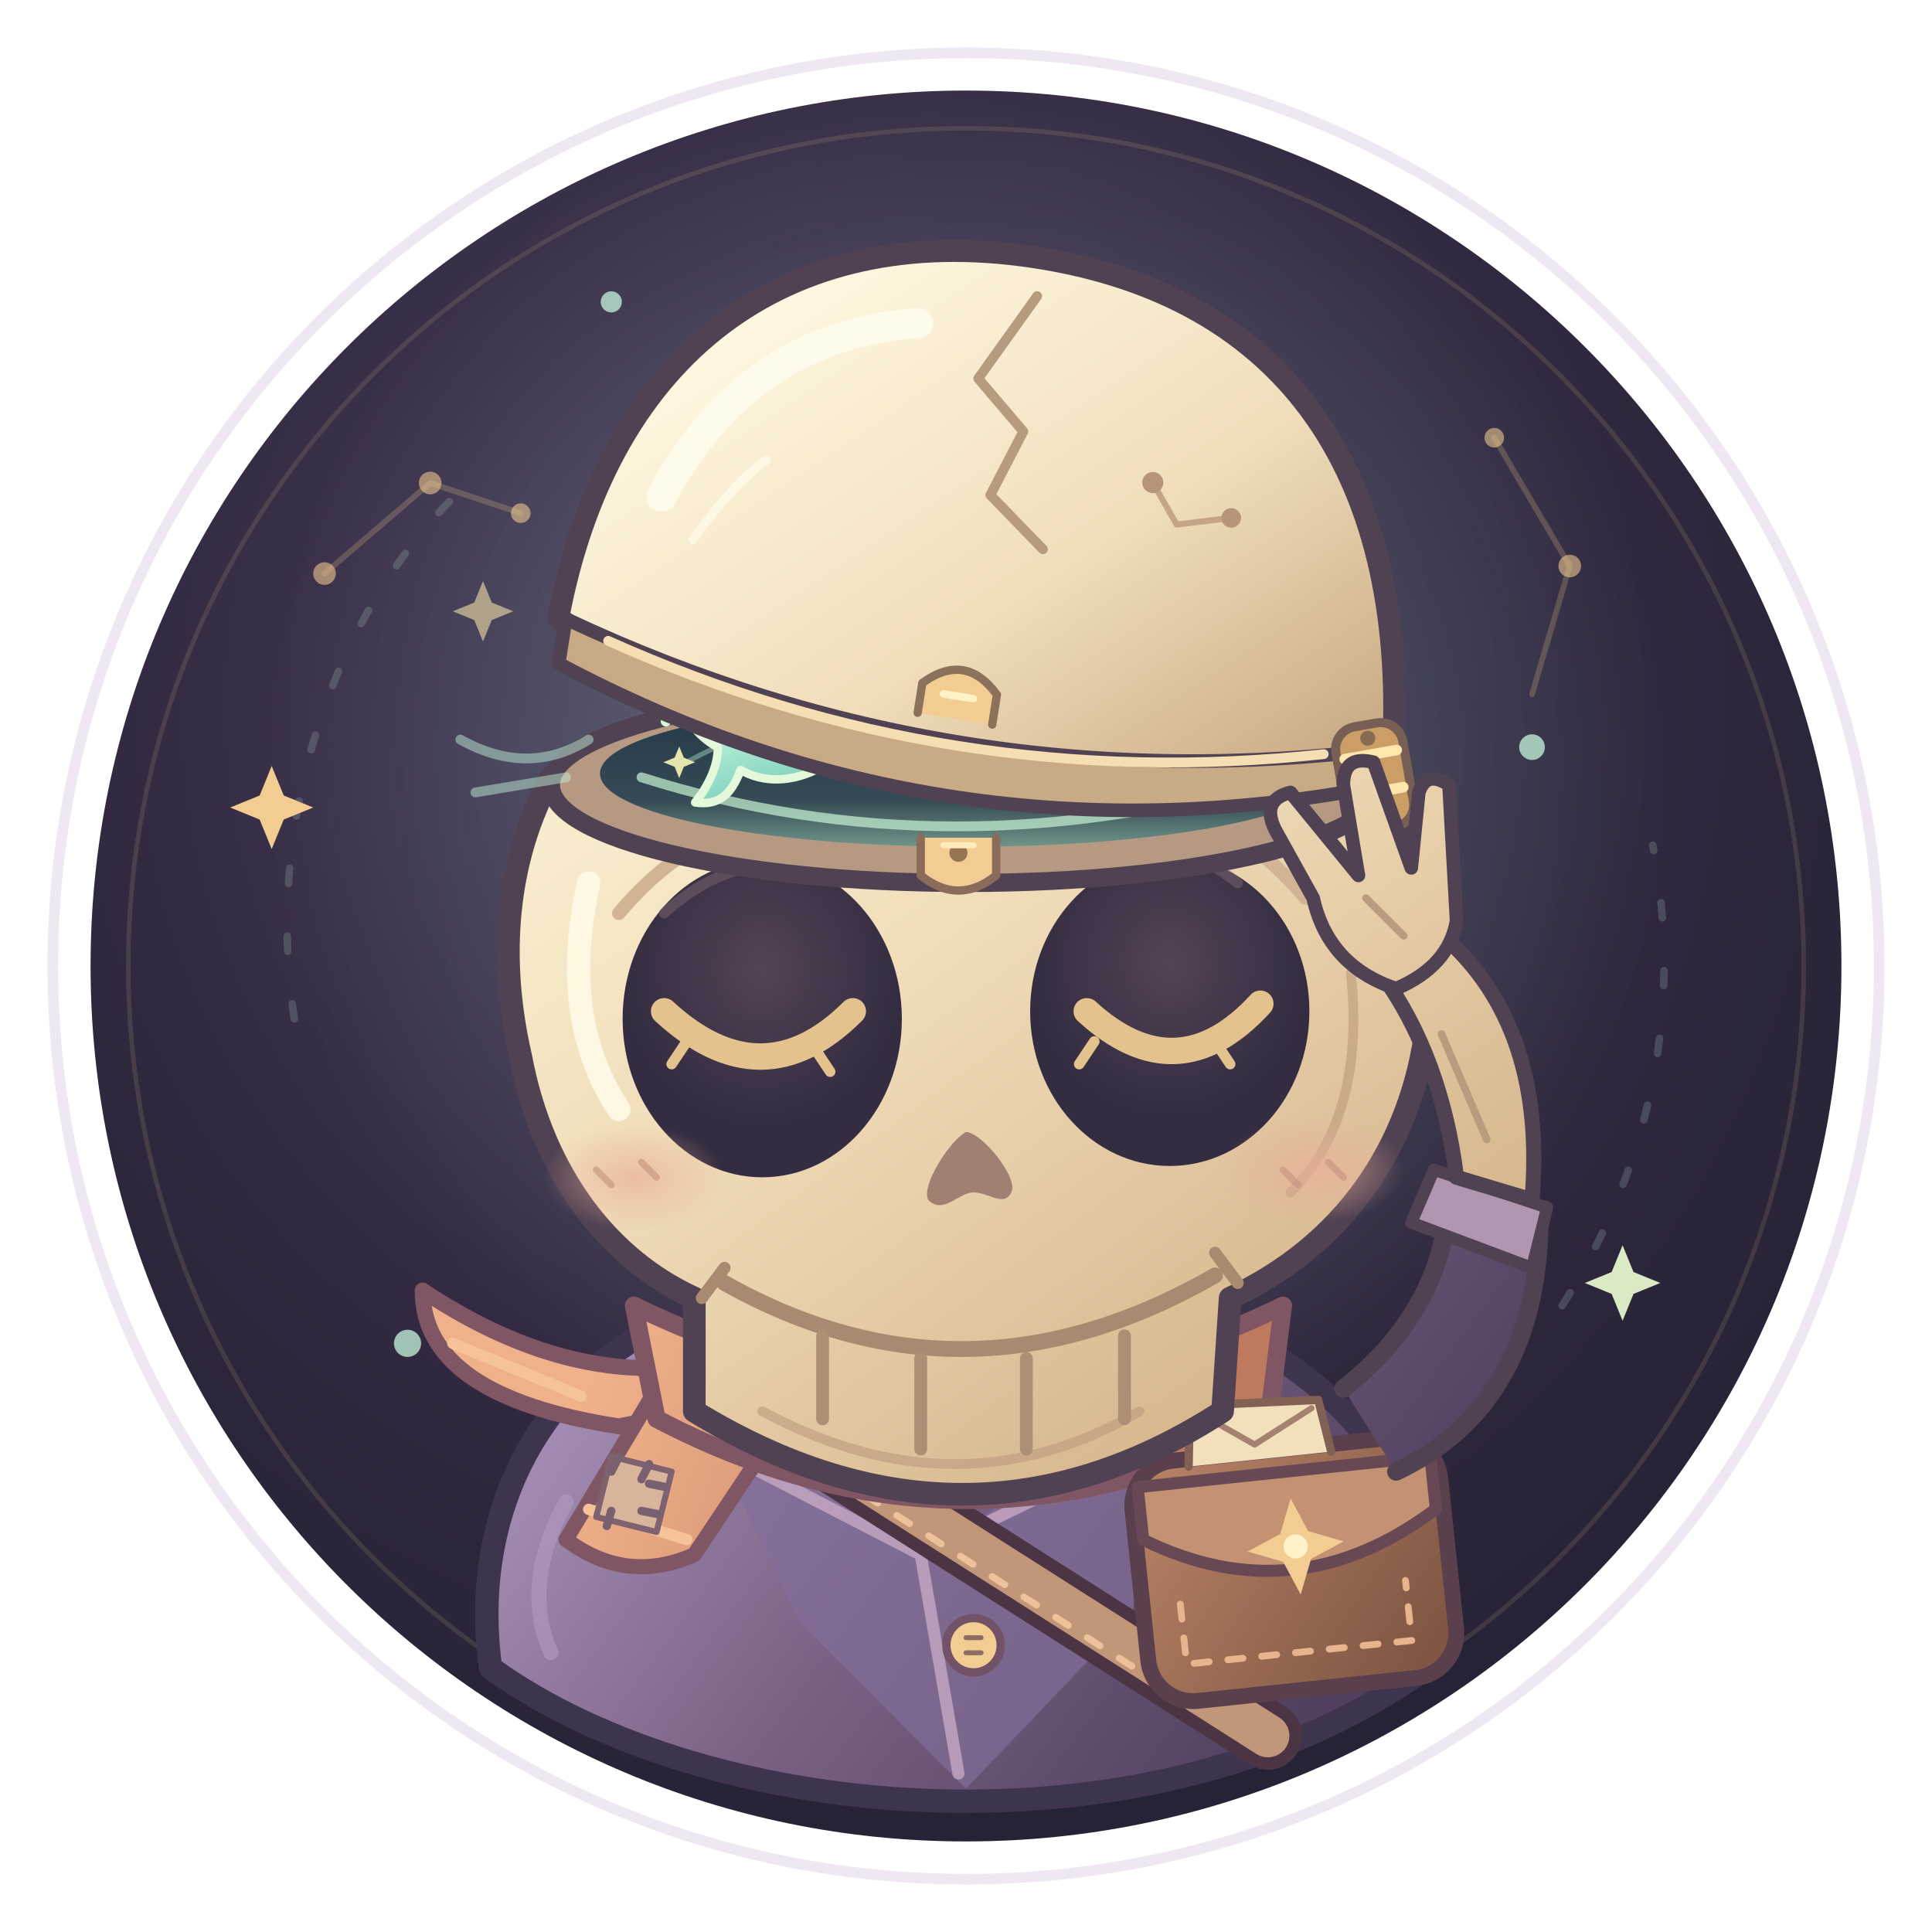
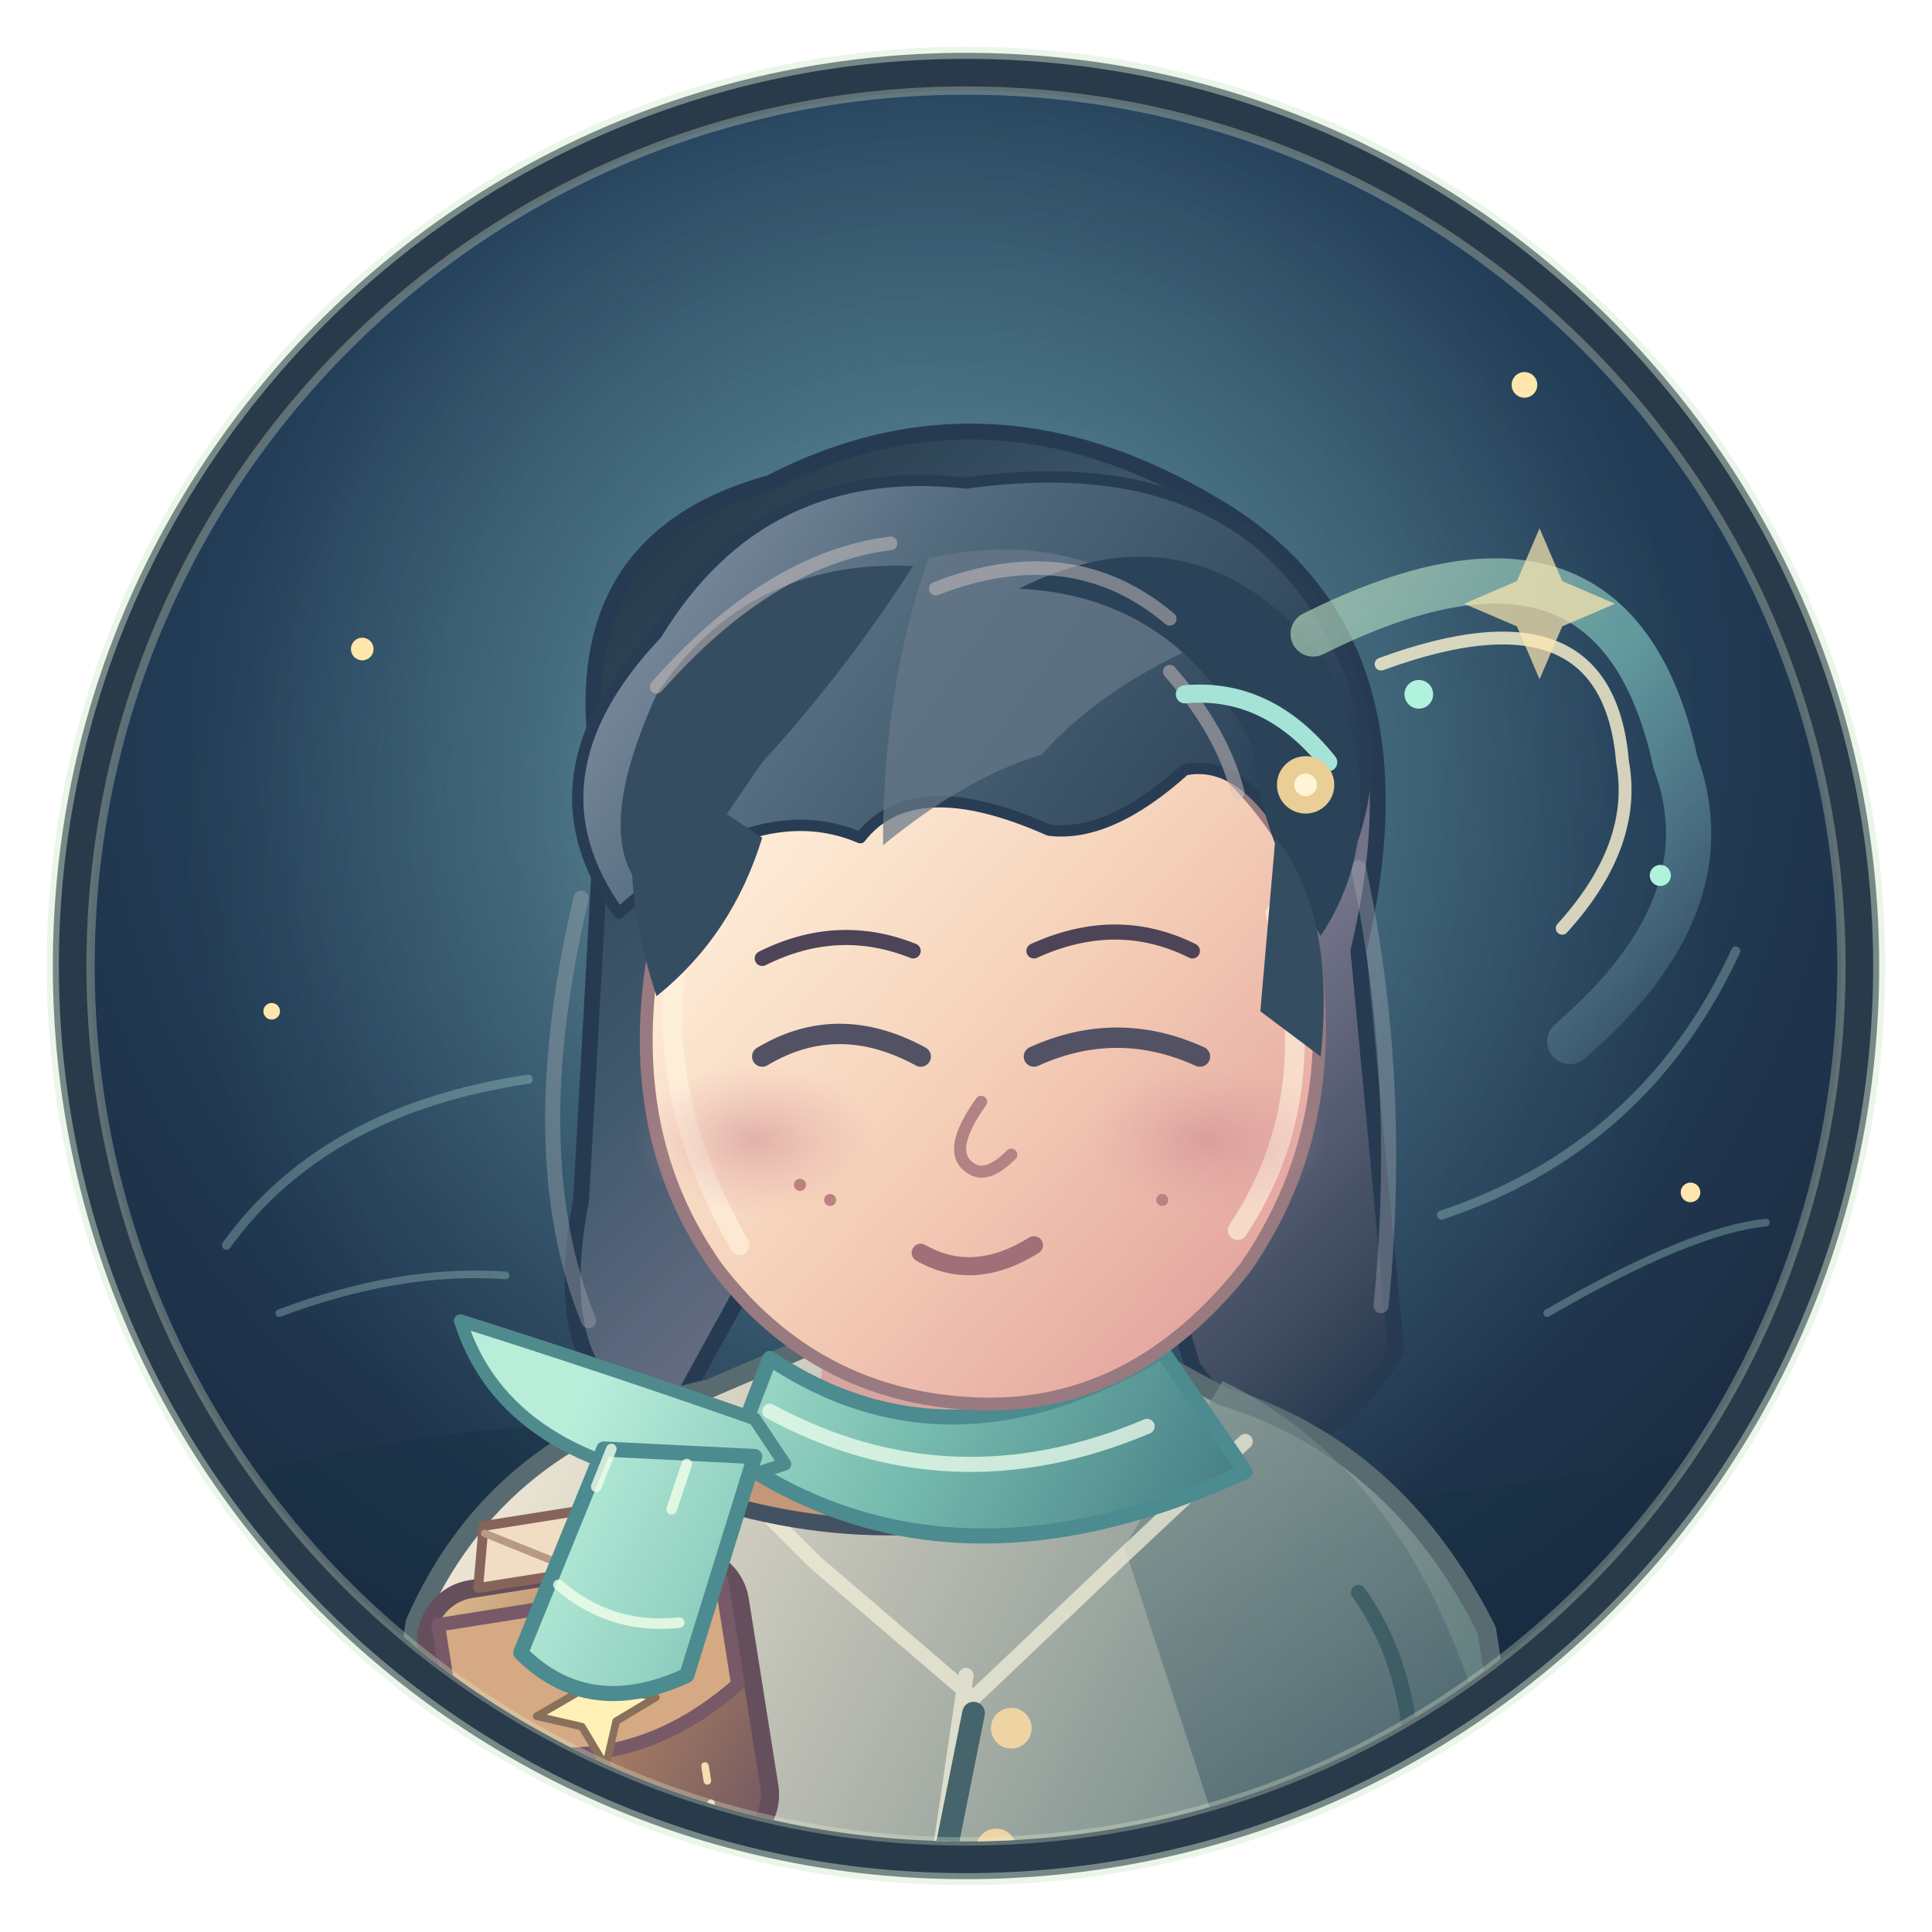
- <svg xmlns="http://www.w3.org/2000/svg" viewBox="0 0 256 256" width="256" height="256" fill="none" role="img" aria-labelledby="title desc">
+ <svg xmlns="http://www.w3.org/2000/svg" width="256" height="256" viewBox="0 0 256 256" role="img" aria-labelledby="title desc">
  <defs>
-     <radialGradient id="bg" cx=".44" cy=".35" r=".8">
-       <stop stop-color="#554363" />
-       <stop offset=".57" stop-color="#30283e" />
-       <stop offset="1" stop-color="#201f30" />
+     <radialGradient id="bg" cx=".48" cy=".35" r=".74">
+       <stop stop-color="#48768a" />
+       <stop offset=".53" stop-color="#243f59" />
+       <stop offset="1" stop-color="#172337" />
    </radialGradient>
    <radialGradient id="aura">
-       <stop stop-color="#b6f4d5" stop-opacity=".28" />
-       <stop offset=".6" stop-color="#8bdecc" stop-opacity=".12" />
-       <stop offset="1" stop-color="#8bdecc" stop-opacity="0" />
+       <stop stop-color="#d3f6df" stop-opacity=".43" />
+       <stop offset=".57" stop-color="#a4e4d7" stop-opacity=".14" />
+       <stop offset="1" stop-color="#b8f4ed" stop-opacity="0" />
    </radialGradient>
-     <linearGradient id="bone" x1="78" y1="66" x2="166" y2="186" gradientUnits="userSpaceOnUse">
-       <stop stop-color="#fff6dc" />
-       <stop offset=".48" stop-color="#f1dfbb" />
-       <stop offset="1" stop-color="#d6b68d" />
+     <linearGradient id="hair" x1="72" y1="74" x2="184" y2="185" gradientUnits="userSpaceOnUse">
+       <stop stop-color="#223747" />
+       <stop offset=".35" stop-color="#3f586c" />
+       <stop offset=".67" stop-color="#74748a" />
+       <stop offset="1" stop-color="#26384c" />
    </linearGradient>
-     <linearGradient id="capBone" x1="102" y1="43" x2="164" y2="110" gradientUnits="userSpaceOnUse">
-       <stop stop-color="#fff8e2" />
-       <stop offset=".58" stop-color="#f0ddba" />
-       <stop offset="1" stop-color="#cbae87" />
+     <linearGradient id="fringe" x1="90" y1="67" x2="164" y2="119" gradientUnits="userSpaceOnUse">
+       <stop stop-color="#808da0" />
+       <stop offset=".34" stop-color="#526b7d" />
+       <stop offset="1" stop-color="#293f56" />
    </linearGradient>
-     <linearGradient id="coat" x1="84" y1="176" x2="165" y2="236" gradientUnits="userSpaceOnUse">
-       <stop stop-color="#a18bb2" />
-       <stop offset=".47" stop-color="#796183" />
-       <stop offset="1" stop-color="#51415f" />
+     <linearGradient id="skin" x1="90" y1="111" x2="176" y2="188" gradientUnits="userSpaceOnUse">
+       <stop stop-color="#fff1dc" />
+       <stop offset=".44" stop-color="#f5cfb7" />
+       <stop offset=".8" stop-color="#e5a9a1" />
+       <stop offset="1" stop-color="#b68484" />
    </linearGradient>
-     <linearGradient id="scarf" x1="82" y1="173" x2="149" y2="198" gradientUnits="userSpaceOnUse">
-       <stop stop-color="#efb18a" />
-       <stop offset="1" stop-color="#bf795f" />
+     <radialGradient id="cheek">
+       <stop stop-color="#c9858d" stop-opacity=".48" />
+       <stop offset="1" stop-color="#db9da7" stop-opacity="0" />
+     </radialGradient>
+     <linearGradient id="coat" x1="63" y1="190" x2="193" y2="254" gradientUnits="userSpaceOnUse">
+       <stop stop-color="#f2e9d7" />
+       <stop offset=".42" stop-color="#b6b9af" />
+       <stop offset="1" stop-color="#577779" />
    </linearGradient>
-     <linearGradient id="bag" x1="152" y1="194" x2="186" y2="222" gradientUnits="userSpaceOnUse">
-       <stop stop-color="#b78366" />
-       <stop offset="1" stop-color="#815743" />
+     <linearGradient id="coatShade" x1="147" y1="189" x2="178" y2="253" gradientUnits="userSpaceOnUse">
+       <stop stop-color="#7b9190" />
+       <stop offset="1" stop-color="#395261" />
    </linearGradient>
-     <radialGradient id="socket" cx=".5" cy=".34">
-       <stop stop-color="#544356" />
-       <stop offset="1" stop-color="#342c40" />
-     </radialGradient>
-     <linearGradient id="soul" x1="110" y1="36" x2="152" y2="206" gradientUnits="userSpaceOnUse">
-       <stop stop-color="#f2ffe7" />
-       <stop offset=".48" stop-color="#bff1d8" />
-       <stop offset="1" stop-color="#78c6b9" />
+     <linearGradient id="scarf" x1="83" y1="174" x2="157" y2="210" gradientUnits="userSpaceOnUse">
+       <stop stop-color="#b8edda" />
+       <stop offset=".5" stop-color="#78bdb0" />
+       <stop offset="1" stop-color="#477f86" />
    </linearGradient>
-     <linearGradient id="miniSoul" x1="-10" y1="-38" x2="12" y2="30" gradientUnits="userSpaceOnUse">
-       <stop stop-color="#f3ffe5" />
-       <stop offset=".55" stop-color="#c2f4d9" />
-       <stop offset="1" stop-color="#72cabb" />
+     <linearGradient id="bag" x1="55" y1="206" x2="104" y2="245" gradientUnits="userSpaceOnUse">
+       <stop stop-color="#e5c595" />
+       <stop offset=".54" stop-color="#aa7e63" />
+       <stop offset="1" stop-color="#695360" />
    </linearGradient>
-     <linearGradient id="soulEdge" x1="77" y1="78" x2="175" y2="182" gradientUnits="userSpaceOnUse">
-       <stop stop-color="#f4ffe5" />
-       <stop offset="1" stop-color="#c6f3d9" />
+     <linearGradient id="thought" x1="166" y1="53" x2="233" y2="143" gradientUnits="userSpaceOnUse">
+       <stop stop-color="#fff1ba" stop-opacity=".87" />
+       <stop offset=".5" stop-color="#99eddd" stop-opacity=".72" />
+       <stop offset="1" stop-color="#aed5f5" stop-opacity="0" />
    </linearGradient>
-     <radialGradient id="blush">
-       <stop stop-color="#eaaf99" stop-opacity=".7" />
-       <stop offset="1" stop-color="#eaaf99" stop-opacity="0" />
-     </radialGradient>
-     <radialGradient id="soulBlush">
-       <stop stop-color="#f6d5ad" stop-opacity=".8" />
-       <stop offset="1" stop-color="#f6d5ad" stop-opacity="0" />
-     </radialGradient>
-     <linearGradient id="inside" x1="128" y1="86" x2="128" y2="117" gradientUnits="userSpaceOnUse">
-       <stop stop-color="#192d40" />
-       <stop offset=".65" stop-color="#364b55" />
-       <stop offset="1" stop-color="#9cd0b3" />
-     </linearGradient>
-     <clipPath id="round">
+     <clipPath id="frame">
      <circle cx="128" cy="128" r="116" />
    </clipPath>
  </defs>
-   <circle cx="128" cy="128" r="121" stroke="#c7aacd" stroke-width="1.4" stroke-opacity=".28" />
+   <circle cx="128" cy="128" r="121" fill="#293a4b" stroke="#d4e9ce" stroke-width="1.6" stroke-opacity=".45" />
  <circle cx="128" cy="128" r="116" fill="url(#bg)" />
-   <circle cx="128" cy="128" r="111" stroke="#f2cc90" stroke-width=".6" stroke-opacity=".13" />
-   <g clip-path="url(#round)" stroke-linecap="round" stroke-linejoin="round">
-     <ellipse cx="128" cy="103" rx="92" ry="94" fill="url(#aura)" />
-     <path d="M39 135c-4-26 5-53 21-69M207 173c12-19 16-40 12-61" stroke="#c4f3dc" stroke-width="1" stroke-opacity=".18" stroke-dasharray="2 7" />
-     <path d="m43 76 14-12 12 4M198 58l10 17-5 17" stroke="#f2cc90" stroke-width=".75" stroke-opacity=".22" />
-     <g fill="#f2cc90" opacity=".58">
-       <circle cx="43" cy="76" r="1.5" />
-       <circle cx="57" cy="64" r="1.5" />
-       <circle cx="69" cy="68" r="1.3" />
-       <circle cx="198" cy="58" r="1.3" />
-       <circle cx="208" cy="75" r="1.5" />
+   <g clip-path="url(#frame)" stroke-linejoin="round" stroke-linecap="round">
+     <ellipse cx="126" cy="113" rx="102" ry="106" fill="url(#aura)" />
+     <path d="M0 207Q65 179 119 194T256 184V256H0Z" fill="#142f40" opacity=".36" />
+     <g fill="none" stroke="#b9e8dc" stroke-opacity=".3">
+       <path d="M30 165Q43 147 70 143 M191 161Q218 152 230 126" stroke-width="1.2" />
+       <path d="M37 174Q53 168 67 169 M205 174Q224 163 234 162" />
    </g>
-     <ellipse cx="129" cy="224" rx="54" ry="7" fill="#131d2b" opacity=".4" />
-     <path d="M91 174c-18 7-29 25-26 47 29 21 88 26 124 0 3-22-10-38-29-46Z" fill="url(#coat)" stroke="#3f344d" stroke-width="3.1" />
-     <path d="m93 188 29 18 32-20-4 28-22 23-22-22Z" fill="#826e98" opacity=".7" />
-     <path d="m91 190 31 16 35-17m-35 17 5 29" stroke="#d0b2ca" stroke-width="1.6" opacity=".7" />
-     <path d="M75 199q-6 11-2 20m109-19q4 10 1 18" stroke="#b19abb" stroke-width="2" opacity=".64" />
-     <path d="m91 181 77 49" stroke="#4b3443" stroke-width="9" />
-     <path d="m91 181 77 49" stroke="#c29679" stroke-width="5.7" />
-     <path d="m102 190 53 34" stroke="#edc29a" stroke-width=".9" stroke-dasharray="2 3" />
-     <path d="M91 181q-17 2-35-10 0 14 26 18l10-2" fill="url(#scarf)" stroke="#805664" stroke-width="2.1" />
-     <path d="m87 184-12 20q8 6 17 2l12-18Z" fill="url(#scarf)" stroke="#805664" stroke-width="2" />
-     <path d="m78 200 13 4M60 178l17 7" stroke="#f5c299" stroke-width="1.5" />
-     <path d="m81 193 8 2-2 8-8-2Z" fill="#d8b49a" stroke="#7f6270" stroke-width=".8" />
-     <path d="m82 193-1 2m5-1-1 2m3 1-2-.4m1 4-2-.4m-4 0-.6 2" stroke="#786070" stroke-width="1.1" />
-     <path d="M84 173q43 21 86 0l-2 16q-41 20-81-1Z" fill="url(#scarf)" stroke="#805664" stroke-width="2.4" />
-     <path d="M94 182q34 13 66-1" stroke="#ffd2a6" stroke-width="2" />
-     <path d="m145 188 3-7m-9 9 3-7" stroke="#aa705e" stroke-width="1.1" />
-     <g transform="rotate(-6 171 208)">
-       <rect x="151" y="192" width="41" height="32" rx="6" fill="url(#bag)" stroke="#59404c" stroke-width="2.1" />
-       <path d="M152 195h39v7q-20 12-39 0Z" fill="#c29272" stroke="#674854" stroke-width="1.6" />
-       <path d="M156 211v8h30v-8" stroke="#e6b58e" stroke-width=".9" stroke-dasharray="2 2.5" />
-       <path d="M172 198.6 173.856 203.144 178.4 205 173.856 206.856 172 211.4 170.144 206.856 165.6 205 170.144 203.144Z" fill="#f2cc90" opacity="1" />
-       <circle cx="172" cy="205" r="1.6" fill="#fff2c8" />
-       <path d="m159 193 1-8 17 1 1 7" fill="#f2dfbb" stroke="#806154" stroke-width="1.1" />
-       <path d="m161 186 7 5 8-4" stroke="#a38270" stroke-width=".8" />
+     <g fill="#ffe6ad">
+       <circle cx="48" cy="86" r="1.5" />
+       <circle cx="202" cy="51" r="1.7" />
+       <circle cx="36" cy="134" r="1.1" />
+       <circle cx="224" cy="158" r="1.3" />
    </g>
-     <circle cx="129" cy="218" r="3.6" fill="#f2cc90" stroke="#725267" stroke-width="1.1" />
-     <path d="M128 217h2m-2 2h2" stroke="#8f6c63" stroke-width=".65" />
-     <path d="M73 103c-6 11-7 24-4 37 3 16 12 27 23 32v15q36 22 70 0l1-15c15-7 24-20 26-36 2-14-1-25-7-33Z" fill="url(#bone)" stroke="#514253" stroke-width="3" />
-     <path d="M78 117q-4 18 4 30" stroke="#fff9e7" stroke-width="3.1" opacity=".9" />
-     <path d="M179 129q2 19-8 29m-70 29q26 14 50 0" stroke="#be9d7e" stroke-width="1.3" opacity=".65" />
-     <path d="M82 121q17-20 37-6m20 0q17-16 34 4" stroke="#d1b493" stroke-width="1.8" />
-     <ellipse cx="101" cy="135" rx="18.5" ry="21" fill="url(#socket)" />
-     <ellipse cx="155" cy="134" rx="18.5" ry="20.5" fill="url(#socket)" />
-     <path d="M88 121q10-9 20-5m35-1q11-6 21 2" stroke="#77616b" stroke-width="1.4" opacity=".55" />
-     <path d="M88 134q13 12 25 0m31 0q12 11 23-1" stroke="#e3c28d" stroke-width="3.5" />
-     <path d="M91 138l-2 3m19-2 2 3m35-4-2 3m18-3 2 3" stroke="#e3c28d" stroke-width="1.4" />
-     <ellipse cx="84" cy="156" rx="12" ry="7" fill="url(#blush)" />
-     <ellipse cx="174" cy="155" rx="12" ry="7" fill="url(#blush)" />
-     <path d="m79 155 2 2m4-3 2 2m83-1 2 2m4-3 2 2" stroke="#c69580" stroke-width=".9" opacity=".65" />
-     <path d="M128 150c-2 1-6 7-5 9 2 2 4-1 6-1s4 2 5 0c1-2-4-8-6-8Z" fill="#9f8072" />
-     <path d="M96 170q32 18 65-1" stroke="#a88a70" stroke-width="2.1" />
-     <path d="M109 177v11m13-8v12m14-12v12m13-15v11" stroke="#ad8f76" stroke-width="1.7" />
-     <path d="m96 168-3 4m68-6 3 4" stroke="#a88a70" stroke-width="1.6" />
-     <ellipse cx="128" cy="104" rx="55" ry="13" fill="#b69983" stroke="#514253" stroke-width="2.4" />
-     <ellipse cx="128" cy="102.5" rx="48.5" ry="9.7" fill="url(#inside)" />
-     <path d="M85 103q41 13 85 0" stroke="#c4f0d0" stroke-width="1.3" opacity=".72" />
-     <path d="M91 101q14-8 25-1t24 0 23 0" stroke="#92bdb0" stroke-width=".65" opacity=".55" />
-     <path d="M90 98.9 90.609 100.391 92.1 101 90.609 101.609 90 103.1 89.391 101.609 87.9 101 89.391 100.391Z" fill="#e5e4ac" opacity="1" />
-     <path d="M164 97.3 164.783 99.217 166.7 100 164.783 100.783 164 102.7 163.217 100.783 161.3 100 163.217 99.217Z" fill="#f4d79d" opacity="1" />
-     <path d="M145 104 145.58 105.42 147 106 145.58 106.58 145 108 144.42 106.58 143 106 144.42 105.42Z" fill="#c7f1d1" opacity="1" />
-     <g transform="translate(102 93) scale(0.43)">
-       <path d="M-16 14c-13-7-16-23-5-34 8-8 15-11 16-23 13 7 11 18 22 26 16 12 13 29-1 37-9 5-18 5-25 1-3 8-7 11-14 10 4-5 7-11 7-17Z" fill="url(#miniSoul)" stroke="#e4f9db" stroke-width="2.6" />
-       <path d="M-18-10q3-10 12-16" stroke="#f8ffe9" stroke-width="3.2" />
-       <path d="M0 -23.2 1.218 -20.218 4.2 -19 1.218 -17.782 0 -14.8 -1.218 -17.782 -4.2 -19 -1.218 -20.218Z" fill="#f4d8a0" opacity="1" />
-       <path d="M-11 0q4 4 8 0M5-1q4 4 8 0" stroke="#47796d" stroke-width="2.3" />
-       <path d="M-3 10q4 4 8-1" stroke="#699b80" stroke-width="2" />
-       <path d="M-15 8h4M13 7h4" stroke="#e9ccaa" stroke-width="3.2" opacity=".75" />
-       <path d="M-21 6q-9-5-11 0m51 1q8-6 11-2" stroke="#d7f7d7" stroke-width="3.2" />
+     <ellipse cx="126" cy="243" rx="83" ry="16" fill="#061a2b" opacity=".36" />
+     <path d="M80 105Q73 72 102 64Q131 49 161 67Q190 84 180 126L185 179Q172 201 158 181L153 164L100 168L89 188Q72 185 77 159Z" fill="url(#hair)" stroke="#263b51" stroke-width="2.1" />
+     <path d="M77 119Q69 153 78 175 M180 115Q186 143 183 173" fill="none" stroke="#a3a9b3" stroke-opacity=".4" stroke-width="2" />
+     <path d="M94 184Q66 190 55 215L48 261H204L197 216Q185 192 162 185L149 178H108Z" fill="url(#coat)" stroke="#586b70" stroke-width="2.5" />
+     <path d="M162 183Q185 194 195 224L205 260H167L149 205Z" fill="url(#coatShade)" opacity=".65" />
+     <path d="M92 191L108 207L129 225L149 206L165 191M128 222L123 256" stroke="#f3f0d9" stroke-width="2" fill="none" opacity=".72" />
+     <path d="M76 211Q70 226 74 247M180 211Q190 225 186 248" stroke="#2d515b" opacity=".65" stroke-width="2" fill="none" />
+     <path d="M152 190Q126 203 99 196" fill="none" stroke="#425262" stroke-width="10" />
+     <path d="M152 190Q126 203 99 196" fill="none" stroke="#c5977a" stroke-width="5.6" />
+     <path d="M147 191Q126 199 107 196" fill="none" stroke="#ffeac8" stroke-width="1.1" />
+     <path d="M129 227L123 257" fill="none" stroke="#45646b" stroke-width="3" />
+     <circle cx="134" cy="229" r="2.7" fill="#efd4a3" />
+     <circle cx="132" cy="245" r="2.7" fill="#efd4a3" />
+     <g transform="rotate(-9 80 226)">
+       <rect x="58" y="208" width="42" height="39" rx="7" fill="url(#bag)" stroke="#654f5d" stroke-width="2.4" />
+       <path d="M60 212H98V226Q79 238 60 226Z" fill="#d4a984" stroke="#775967" stroke-width="1.8" />
+       <path d="M65 235V243H92V235" fill="none" stroke="#f7dcb4" stroke-width="1" stroke-dasharray="2 3" />
+       <path d="M79 218L81.3 223.8L87 226L81.3 228.3L79 234L76.7 228.3L71 226L76.7 223.8Z" fill="#fff0b8" stroke="#89705b" />
+       <path d="M66 208L68 200H88L90 208Z" fill="#f0ddc3" stroke="#87645b" stroke-width="1.3" />
+       <path d="M68 201L78 207L88 201" fill="none" stroke="#b69a84" />
    </g>
-     <g transform="translate(182 103) rotate(9) scale(1) translate(-182 -103)">
-       <path d="M72 99c1-34 20-56 53-57 35-1 55 20 59 57-27 14-82 16-112 0Z" fill="url(#capBone)" stroke="#514253" stroke-width="2.9" />
-       <path d="M73 99v6q55 19 110-1v-5q-55 16-110 0Z" fill="#c8aa84" stroke="#514253" stroke-width="1.8" />
-       <path d="M79 101q48 13 96 0" stroke="#f5deb1" stroke-width="1.3" />
-       <path d="M83 81q8-23 30-28" stroke="#fffbea" stroke-width="4" />
-       <path d="M88 86q4-8 8-12" stroke="#fffbea" stroke-width="1.2" opacity=".75" />
-       <path d="m128 47-6 12 7 6-3 9 8 6" stroke="#b69b7e" stroke-width="1.3" />
-       <path d="m147 69 4 5 7-2" stroke="#c4a587" stroke-width=".8" />
-       <circle cx="147" cy="69" r="1.4" fill="#b7957a" />
-       <circle cx="158" cy="72" r="1.3" fill="#b7957a" />
-       <path d="M121 104v-4q5-5 10 0v4" fill="#f2cc90" stroke="#8c725b" stroke-width="1.1" />
-       <path d="M124 101h4" stroke="#fff2c7" stroke-width="1" />
-     </g>
-     <g transform="rotate(-10 182 105)">
-       <rect x="178" y="96" width="9" height="14" rx="3" fill="#cb9e66" stroke="#785f55" stroke-width="1.2" />
-       <path d="M179 100h7m-7 5h7" stroke="#ffe6ad" stroke-width="1.4" />
-       <circle cx="182.5" cy="97.8" r="1" fill="#886b54" />
-       <circle cx="182.5" cy="108" r="1" fill="#886b54" />
-     </g>
-     <path d="M122 111v5q5 4 10 0v-5" fill="#f2cc90" stroke="#8b6b59" stroke-width="1.1" />
-     <circle cx="127" cy="113" r="1.2" fill="#977451" />
-     <path d="M125 112h4" stroke="#ffebbb" stroke-width=".8" />
-     <path d="M178 184q14-11 14-27l12 4q0 25-19 34" fill="url(#coat)" stroke="#514253" stroke-width="2.4" />
-     <path d="m190 155 15 5-2 8-16-6Z" fill="#b196b2" stroke="#514253" stroke-width="1.6" />
-     <path d="M193 156q-2-16-10-27l7-6q15 12 13 36Z" fill="url(#bone)" stroke="#514253" stroke-width="2" />
-     <path d="M185 131q-9-3-11-12l-5-9q-2-4 2-5l9 11-2-12q0-4 4-3l5 14 1-10q1-3 4-1l1 18q-1 6-8 9Z" fill="url(#bone)" stroke="#514253" stroke-width="1.8" />
-     <path d="m181 119 5 5m5 13 6 14" stroke="#b99c7e" stroke-width="1" />
-     <path d="M61 98q9 5 17 0m-15 7 12-2" stroke="#c4f3dc" stroke-width="1.3" opacity=".48" />
-     <path d="M64 77 65.16 79.84 68 81 65.16 82.16 64 85 62.84 82.16 60 81 62.84 79.84Z" fill="#dacb9d" opacity="0.7" />
+     <path d="M111 165L108 189Q128 206 150 189L150 166Z" fill="#d7a5a0" />
+     <path d="M102 180Q126 196 154 179L165 195Q126 213 97 193Z" fill="url(#scarf)" stroke="#4c8b8f" stroke-width="2" />
+     <path d="M102 187Q126 200 152 189" fill="none" stroke="#eeffed" stroke-opacity=".75" stroke-width="2" />
+     <path d="M100 188Q80 181 61 175Q67 194 95 197L104 194Z" fill="url(#scarf)" stroke="#4f8b8d" stroke-width="1.7" />
+     <path d="M80 192L69 219Q78 228 91 222L100 193Z" fill="url(#scarf)" stroke="#4c8b8f" stroke-width="2" />
+     <path d="M74 210Q81 216 90 215M81 192L79 197M91 194L89 200" fill="none" stroke="#f1ffea" stroke-width="1.4" opacity=".8" />
+     <path d="M89 116Q87 91 117 90Q155 86 171 113Q181 145 165 168Q150 187 129 186Q108 185 95 168Q80 147 89 116Z" fill="url(#skin)" stroke="#987a80" stroke-width="1.7" />
+     <path d="M91 122Q85 142 98 165M169 121Q176 145 164 163" fill="none" stroke="#fff4df" stroke-opacity=".63" stroke-width="2.6" />
+     <ellipse cx="100" cy="151" rx="16" ry="10" fill="url(#cheek)" />
+     <ellipse cx="160" cy="151" rx="16" ry="10" fill="url(#cheek)" />
+     <path d="M101 127Q111 122 121 126 M137 126Q148 121 158 126" fill="none" stroke="#4d4458" stroke-width="2" />
+     <path d="M101 140Q111 134 122 140 M137 140Q148 135 159 140" fill="none" stroke="#535265" stroke-width="2.7" />
+     <path d="M122 166Q129 170 137 165" fill="none" stroke="#a16f78" stroke-width="2.4" />
+     <path d="M130 146Q125 153 129 155Q131 156 134 153" fill="none" stroke="#b38284" stroke-width="1.6" />
+     <circle cx="106" cy="157" r=".8" fill="#bb8281" />
+     <circle cx="110" cy="159" r=".8" fill="#bb8281" />
+     <circle cx="154" cy="159" r=".8" fill="#bb8281" />
+     <path d="M82 121Q69 103 87 84Q101 61 128 64Q164 59 177 85Q186 102 175 120Q167 100 157 102Q147 111 139 110Q121 102 114 111Q100 105 82 121Z" fill="url(#fringe)" stroke="#283d53" stroke-width="1.5" />
+     <path d="M87 92Q99 74 121 75Q112 89 101 101L88 120Q77 114 87 92Z" fill="#364d61" />
+     <path d="M123 74Q145 69 160 85Q146 91 138 100Q128 103 117 112Q117 91 123 74Z" fill="#667889" opacity=".72" />
+     <path d="M135 78Q156 79 166 99Q167 111 175 124Q185 109 176 88Q159 66 135 78Z" fill="#2b4358" />
+     <path d="M87 91Q102 74 118 72M124 78Q142 71 155 82M155 89Q162 97 164 105" fill="none" stroke="#d5c7c1" stroke-opacity=".48" stroke-width="1.8" />
+     <path d="M86 101Q81 114 87 132Q97 124 101 111M169 111Q177 121 175 140L167 134" fill="#354d61" />
+     <path d="M157 92Q168 91 176 101" fill="none" stroke="#a4e3d6" stroke-width="2.4" />
+     <circle cx="173" cy="104" r="3.8" fill="#e9ce95" />
+     <circle cx="173" cy="104" r="1.5" fill="#fff5d4" />
+     <path d="M174 84Q214 64 222 101Q229 120 208 138" stroke="url(#thought)" stroke-width="6" fill="none" opacity=".7" />
+     <path d="M183 88Q213 77 215 101Q217 112 207 123" stroke="#fff5d2" stroke-width="1.7" fill="none" opacity=".8" />
+     <path d="M204 70L207 77L214 80L207 83L204 90L201 83L194 80L201 77Z" fill="#ffe8b0" opacity=".7" />
+     <circle cx="188" cy="92" r="1.9" fill="#b0f2dc" />
+     <circle cx="220" cy="116" r="1.4" fill="#b0f2dc" />
  </g>
-   <path d="M36 101.5 37.595 105.405 41.5 107 37.595 108.595 36 112.5 34.405 108.595 30.5 107 34.405 105.405Z" fill="#f2cc90" opacity="1" />
-   <path d="M215 165 216.45 168.55 220 170 216.45 171.45 215 175 213.55 171.45 210 170 213.55 168.55Z" fill="#d9eac5" opacity="1" />
-   <g fill="#c4f3dc" opacity=".76">
-     <circle cx="54" cy="178" r="1.8" />
-     <circle cx="203" cy="99" r="1.7" />
-     <circle cx="81" cy="40" r="1.4" />
-   </g>
+   <circle cx="128" cy="128" r="116" stroke="#e9f6d7" stroke-opacity=".29" stroke-width="1.1" fill="none" />
</svg>
